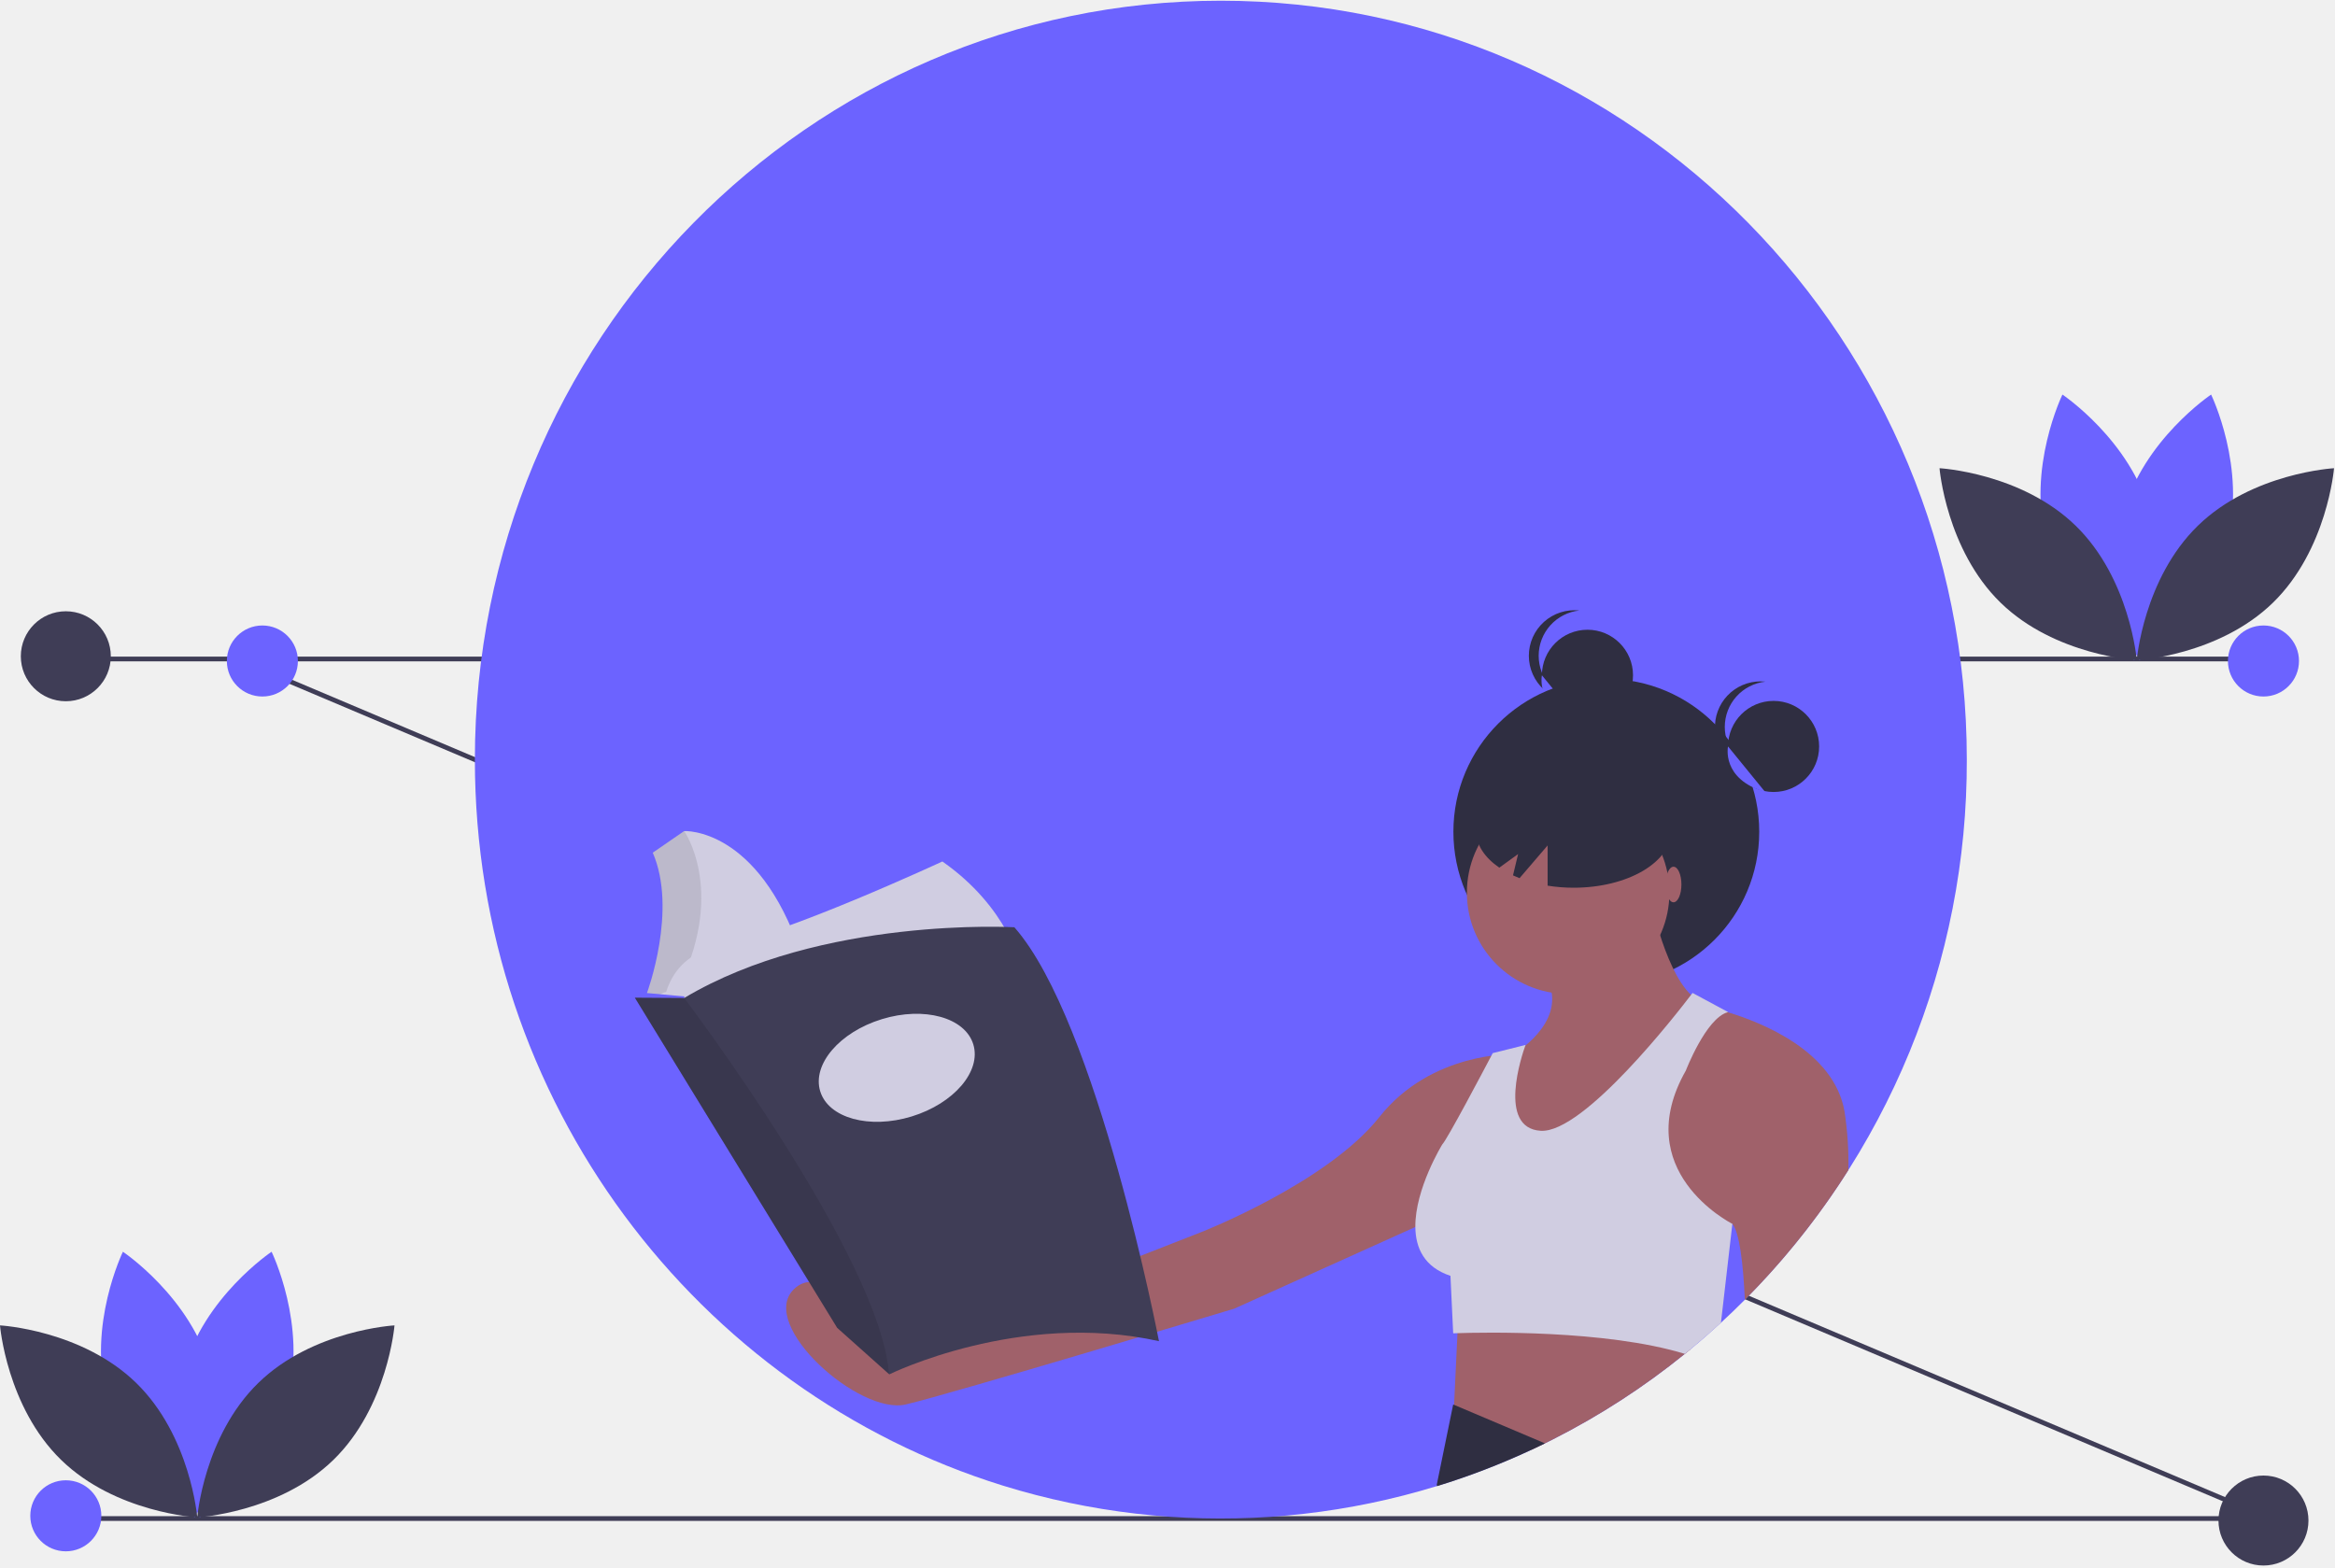
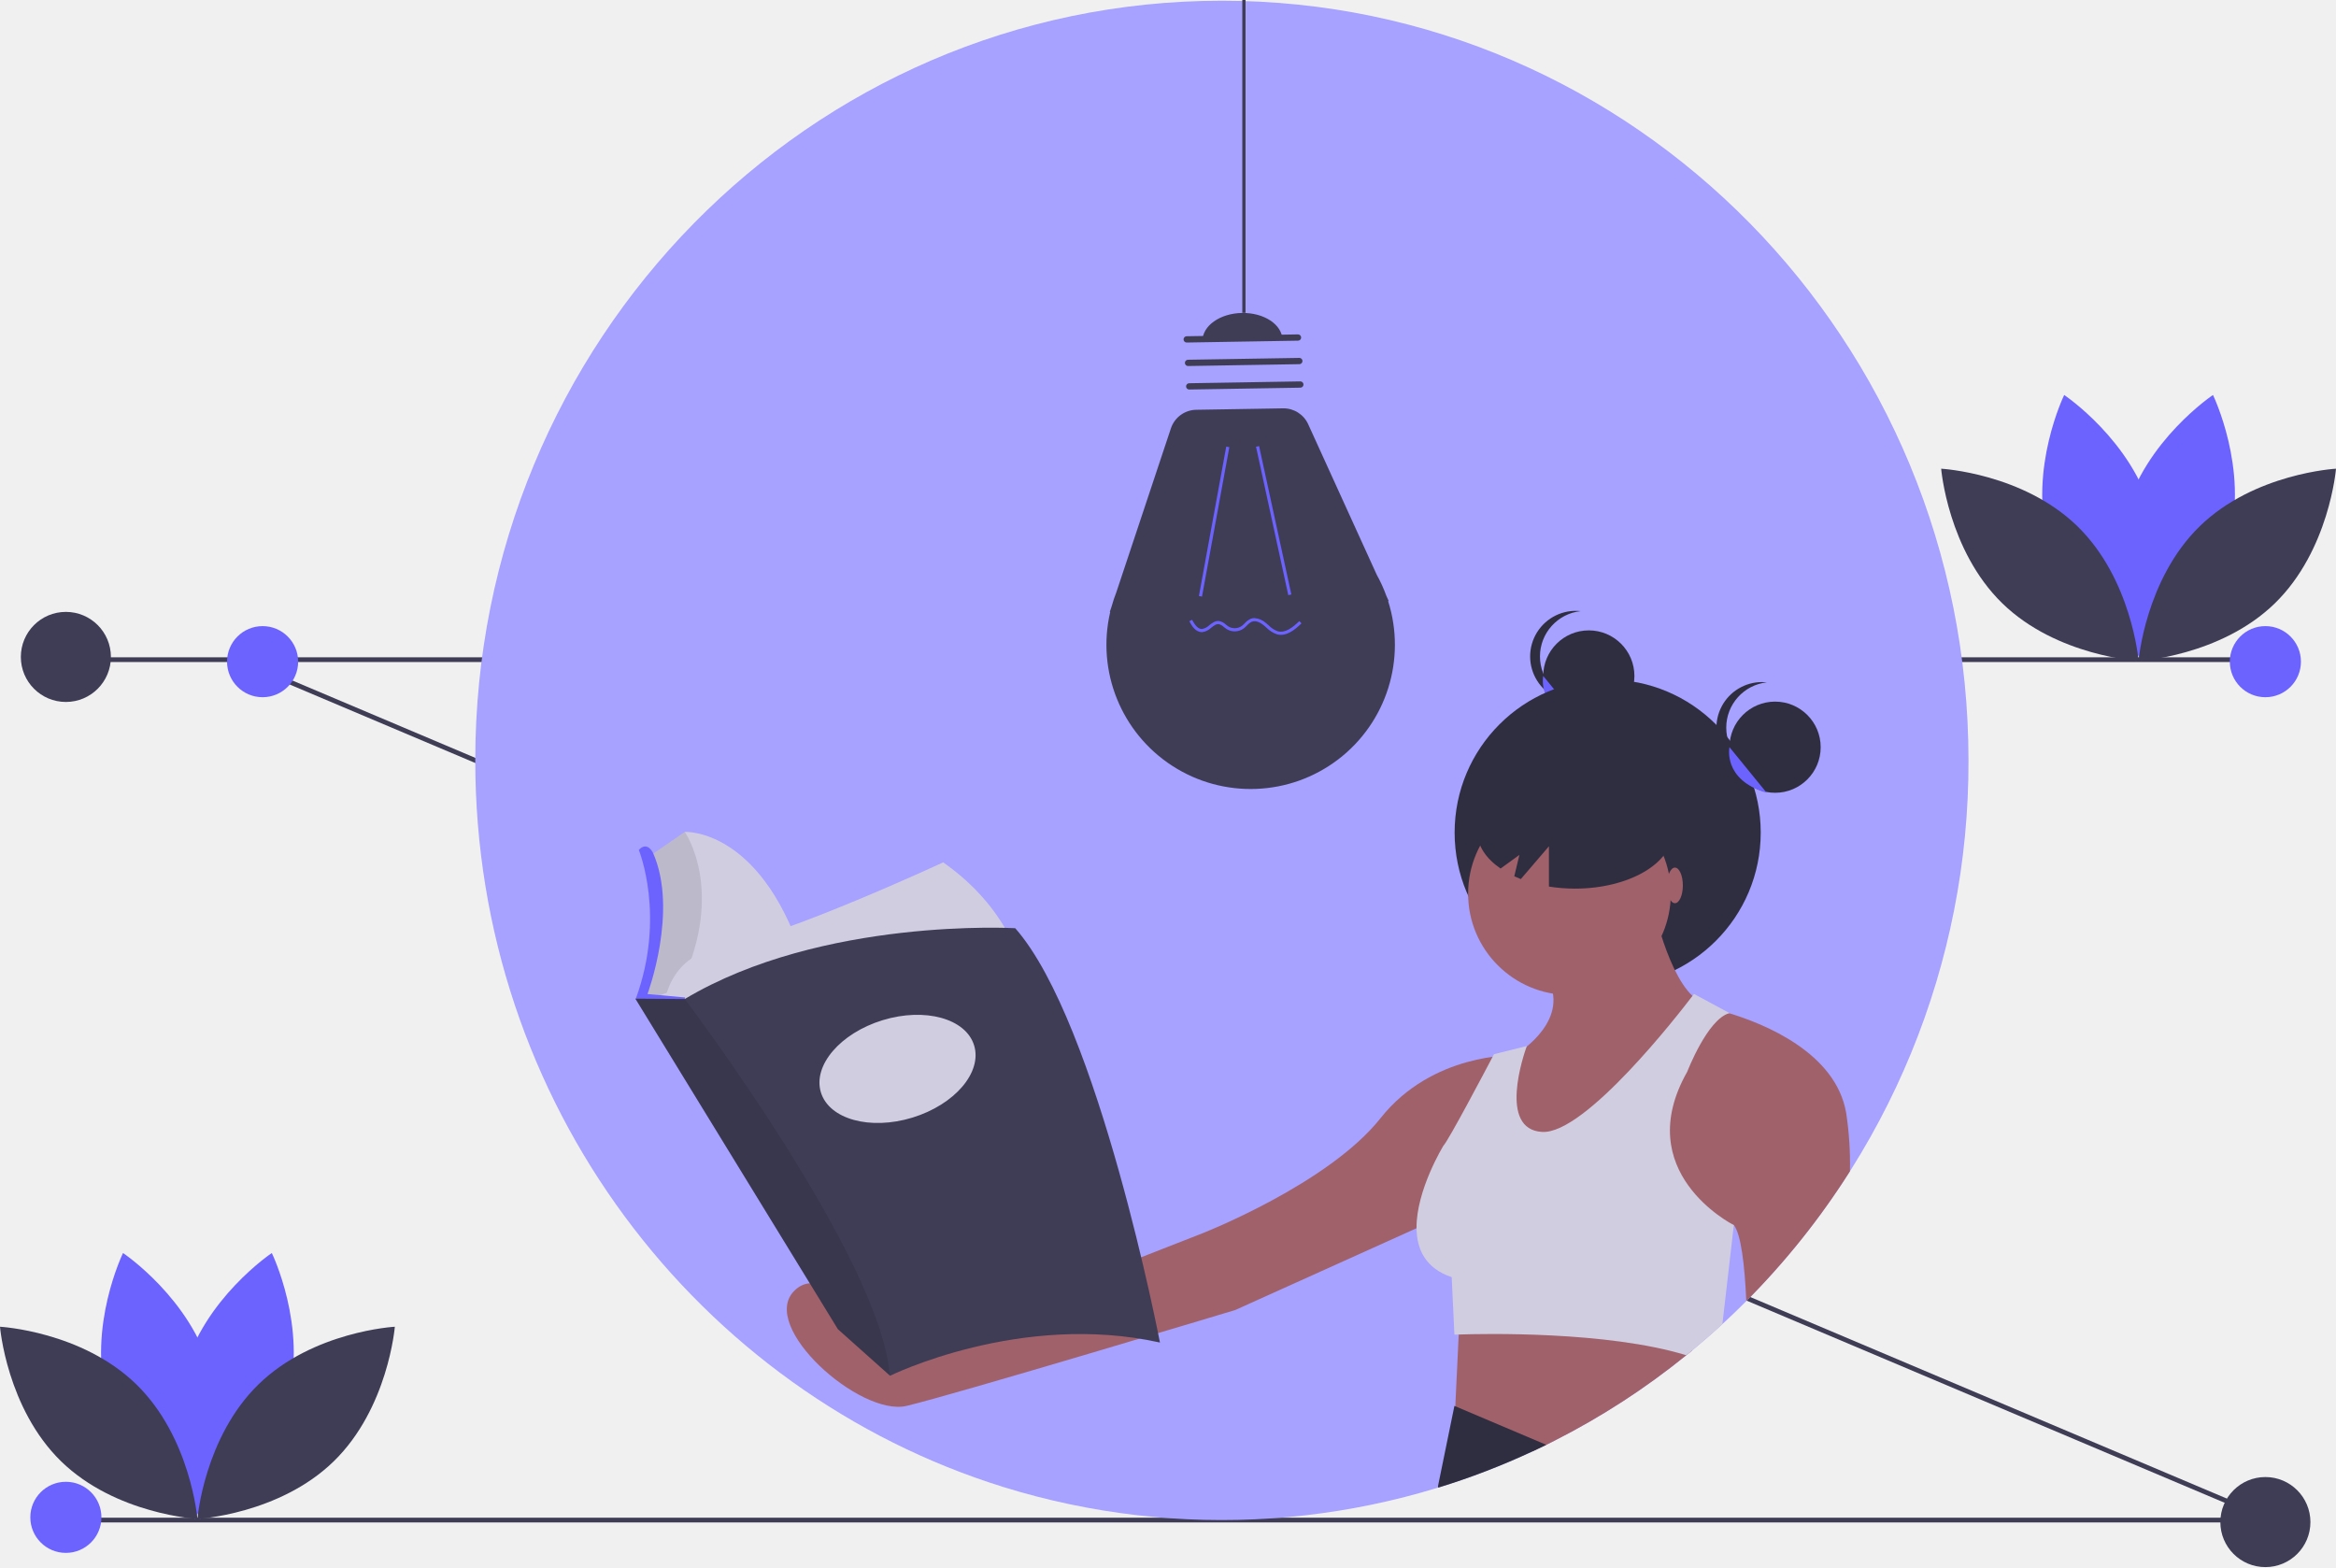
- <svg xmlns="http://www.w3.org/2000/svg" width="986" height="662" viewBox="0 0 986 662" fill="none">
-   <g clip-path="url(#clip0)">
-     <path d="M956.524 640.305H27.524V642.305H956.524V640.305Z" fill="#3F3D56" />
-     <path d="M100.593 277.472L99.814 279.314L955.457 641.138L956.235 639.296L100.593 277.472Z" fill="#3F3D56" />
-     <path d="M956.524 277.305H27.524V279.305H956.524V277.305Z" fill="#3F3D56" />
-     <path d="M830.524 320.805C830.653 363.12 822.441 405.046 806.358 444.187C790.275 483.327 766.637 518.914 736.794 548.915C733.504 552.225 730.141 555.458 726.704 558.615C722.564 562.435 718.318 566.138 713.964 569.725C713.134 570.415 712.304 571.095 711.464 571.765C694.267 585.701 675.644 597.779 655.904 607.795C654.734 608.385 653.564 608.975 652.384 609.555C650.514 610.475 648.624 611.375 646.734 612.255C576.77 644.812 497.205 650.211 423.484 627.405C294.414 587.345 200.524 465.235 200.524 320.805C200.524 143.795 341.554 0.305 515.524 0.305C689.494 0.305 830.524 143.795 830.524 320.805Z" fill="#6C63FF" />
-     <path d="M517.368 188.423L505.837 251.457L507.139 251.695L518.669 188.661L517.368 188.423Z" fill="#6C63FF" />
-     <path d="M531.224 188.191L529.932 188.472L543.544 251.089L544.836 250.808L531.224 188.191Z" fill="#6C63FF" />
-     <path d="M529.207 260.766C531.048 260.891 532.791 261.636 534.153 262.88C534.502 263.169 534.845 263.472 535.189 263.775C536.277 264.911 537.609 265.783 539.086 266.325C542.317 267.207 545.508 264.652 548.201 262.035L549.123 262.984C546.162 265.861 542.614 268.659 538.737 267.602C537.063 267.012 535.548 266.042 534.313 264.767C533.979 264.472 533.647 264.178 533.309 263.897C532.204 262.981 530.069 261.554 528.171 262.294C527.383 262.678 526.683 263.219 526.111 263.883C525.669 264.348 525.191 264.779 524.682 265.17C523.64 265.909 522.402 266.324 521.125 266.362C519.847 266.4 518.587 266.06 517.503 265.383C517.113 265.123 516.738 264.842 516.379 264.541C515.791 263.957 515.058 263.54 514.256 263.332C513.131 263.174 512.11 263.977 511.027 264.825C510.004 265.82 508.695 266.471 507.284 266.685C507.236 266.687 507.188 266.689 507.14 266.69C504.504 266.734 502.832 264.097 501.798 262.093L502.974 261.486C504.379 264.211 505.734 265.453 507.214 265.364C508.348 265.146 509.391 264.597 510.211 263.785C511.462 262.802 512.758 261.787 514.438 262.022C515.484 262.249 516.445 262.766 517.211 263.513C517.533 263.783 517.869 264.036 518.218 264.27C519.079 264.797 520.076 265.062 521.085 265.032C522.095 265.002 523.074 264.678 523.902 264.101C524.356 263.75 524.782 263.364 525.176 262.948C525.872 262.149 526.728 261.506 527.69 261.062C528.174 260.873 528.688 260.773 529.207 260.766V260.766Z" fill="#6C63FF" />
-     <path d="M940.42 228.67C932.038 259.656 903.327 278.846 903.327 278.846C903.327 278.846 888.207 247.799 896.589 216.813C904.971 185.827 933.682 166.637 933.682 166.637C933.682 166.637 948.803 197.685 940.42 228.67Z" fill="#6C63FF" />
-     <path d="M864.166 228.67C872.548 259.656 901.259 278.846 901.259 278.846C901.259 278.846 916.38 247.799 907.998 216.813C899.615 185.827 870.905 166.637 870.905 166.637C870.905 166.637 855.784 197.685 864.166 228.67Z" fill="#6C63FF" />
-     <path d="M876.483 222.011C899.484 244.402 902.293 278.821 902.293 278.821C902.293 278.821 867.811 276.938 844.81 254.548C821.809 232.157 819 197.738 819 197.738C819 197.738 853.482 199.621 876.483 222.011Z" fill="#3F3D56" />
-     <path d="M928.104 222.011C905.103 244.402 902.293 278.821 902.293 278.821C902.293 278.821 936.776 276.938 959.777 254.548C982.777 232.157 985.587 197.738 985.587 197.738C985.587 197.738 951.104 199.621 928.104 222.011Z" fill="#3F3D56" />
-     <path d="M121.42 590.67C113.038 621.656 84.327 640.846 84.327 640.846C84.327 640.846 69.207 609.799 77.589 578.813C85.971 547.827 114.682 528.637 114.682 528.637C114.682 528.637 129.803 559.685 121.42 590.67Z" fill="#6C63FF" />
-     <path d="M45.166 590.67C53.548 621.656 82.259 640.846 82.259 640.846C82.259 640.846 97.38 609.799 88.998 578.813C80.615 547.827 51.904 528.637 51.904 528.637C51.904 528.637 36.784 559.685 45.166 590.67Z" fill="#6C63FF" />
-     <path d="M57.483 584.011C80.484 606.401 83.293 640.821 83.293 640.821C83.293 640.821 48.811 638.938 25.81 616.547C2.809 594.157 0 559.738 0 559.738C0 559.738 34.482 561.621 57.483 584.011Z" fill="#3F3D56" />
-     <path d="M109.104 584.011C86.103 606.401 83.293 640.821 83.293 640.821C83.293 640.821 117.776 638.938 140.777 616.547C163.777 594.157 166.587 559.738 166.587 559.738C166.587 559.738 132.104 561.621 109.104 584.011Z" fill="#3F3D56" />
-     <path d="M670.342 304.423C680.965 304.423 689.576 295.812 689.576 285.189C689.576 274.566 680.965 265.954 670.342 265.954C659.719 265.954 651.107 274.566 651.107 285.189C651.107 295.812 659.719 304.423 670.342 304.423Z" fill="#2F2E41" />
-     <path d="M649.734 276.945C649.735 272.201 651.488 267.625 654.658 264.096C657.828 260.566 662.191 258.333 666.908 257.825C664.221 257.531 661.504 257.807 658.931 258.634C656.359 259.461 653.99 260.821 651.978 262.625C649.966 264.429 648.357 266.637 647.255 269.104C646.154 271.571 645.584 274.243 645.584 276.945C645.584 279.647 646.154 282.319 647.255 284.787C648.357 287.254 649.966 289.462 651.978 291.266C653.99 293.069 656.359 294.429 658.931 295.256C661.504 296.084 664.221 296.359 666.908 296.066C662.191 295.558 657.828 293.324 654.658 289.795C651.488 286.266 649.735 281.689 649.734 276.945V276.945Z" fill="#2F2E41" />
-     <path d="M651.108 285.189C651.108 285.189 648.12 298.928 666.788 304.423L651.108 285.189Z" fill="#6C63FF" />
-     <path d="M678.297 415.838C713.96 415.838 742.87 386.927 742.87 351.265C742.87 315.603 713.96 286.692 678.297 286.692C642.635 286.692 613.725 315.603 613.725 351.265C613.725 386.927 642.635 415.838 678.297 415.838Z" fill="#2F2E41" />
-     <path d="M713.965 569.725C713.135 570.415 712.305 571.095 711.465 571.765C694.268 585.701 675.644 597.779 655.905 607.795C654.735 608.385 653.565 608.975 652.385 609.555C650.515 610.475 648.625 611.375 646.735 612.255L613.635 601.225L614.015 593.295V593.265L615.455 563.025L615.945 552.685L713.965 569.725Z" fill="#A0616A" />
-     <path d="M652.385 609.555C650.515 610.475 648.625 611.375 646.735 612.255C633.805 618.3 620.469 623.436 606.825 627.625C606.755 627.425 606.715 627.216 606.705 627.005L613.635 593.135L614.015 593.295L652.385 609.555Z" fill="#2F2E41" />
-     <path d="M662.178 419.774C685.795 419.774 704.94 400.628 704.94 377.012C704.94 353.395 685.795 334.25 662.178 334.25C638.562 334.25 619.417 353.395 619.417 377.012C619.417 400.628 638.562 419.774 662.178 419.774Z" fill="#A0616A" />
-     <path d="M696.85 379.323C696.85 379.323 703.784 413.995 716.497 422.085L645.998 505.297L619.417 479.871L639.064 445.199C639.064 445.199 661.023 432.487 654.088 415.151L696.85 379.323Z" fill="#A0616A" />
-     <path d="M780.515 494.155C767.984 513.949 753.323 532.312 736.795 548.915C736.085 533.415 734.545 520.635 731.525 516.855C731.517 516.854 731.51 516.85 731.505 516.845L694.535 505.295C694.535 505.295 702.625 429.015 722.275 425.555C722.275 425.555 725.125 426.135 729.555 427.475C743.835 431.775 774.495 443.895 778.905 469.465C780.159 477.632 780.698 485.894 780.515 494.155V494.155Z" fill="#A0616A" />
-     <path d="M639.064 445.2C639.064 445.2 604.392 444.044 582.433 471.781C560.475 499.519 507.311 520.322 507.311 520.322L374.403 572.329C374.403 572.329 350.133 529.568 335.109 544.592C320.084 559.616 362.846 597.755 382.493 593.132C402.141 588.509 521.18 552.682 521.18 552.682L615.949 509.92L639.064 445.2Z" fill="#A0616A" />
-     <path d="M731.525 516.855L726.705 558.615C722.565 562.435 718.318 566.138 713.965 569.725C713.135 570.415 712.305 571.095 711.465 571.765C678.095 561.535 625.805 562.675 615.455 563.025C614.275 563.055 613.635 563.085 613.635 563.085L612.485 538.815C601.395 535.125 597.755 527.055 597.655 518.175C597.485 502.075 609.015 483.335 609.015 483.335C611.085 481.265 626.555 451.935 629.755 445.855C630.125 445.145 630.335 444.755 630.335 444.755L644.205 441.295C644.205 441.295 644.165 441.405 644.085 441.605C642.845 445.075 632.065 476.465 650.625 477.555C668.885 478.635 708.605 427.355 714.075 420.165C714.485 419.625 714.705 419.335 714.705 419.335L729.735 427.425C729.675 427.445 729.615 427.455 729.555 427.475C720.375 430.025 711.875 452.135 711.875 452.135C687.905 494.375 730.455 516.315 731.505 516.845C731.51 516.851 731.517 516.854 731.525 516.855Z" fill="#D0CDE1" />
-     <path d="M664.502 326.818C641.738 326.818 623.285 337.583 623.285 350.861C623.285 356.803 626.994 362.233 633.117 366.428L641.052 360.679L638.894 369.685C639.789 370.1 640.703 370.502 641.657 370.873L653.511 357.044V374.033C657.145 374.615 660.821 374.907 664.502 374.904C687.265 374.904 705.718 364.14 705.718 350.861C705.718 337.583 687.265 326.818 664.502 326.818Z" fill="#2F2E41" />
-     <path d="M748.931 334.472C759.554 334.472 768.166 325.86 768.166 315.238C768.166 304.615 759.554 296.003 748.931 296.003C738.308 296.003 729.697 304.615 729.697 315.238C729.697 325.86 738.308 334.472 748.931 334.472Z" fill="#2F2E41" />
-     <path d="M728.323 306.994C728.323 302.25 730.077 297.674 733.247 294.144C736.417 290.615 740.78 288.382 745.496 287.873C744.812 287.799 744.124 287.761 743.435 287.76C740.82 287.756 738.232 288.286 735.828 289.316C733.425 290.347 731.257 291.856 729.456 293.753C727.656 295.65 726.262 297.894 725.358 300.348C724.454 302.802 724.061 305.415 724.201 308.026C724.341 310.638 725.013 313.193 726.174 315.536C727.335 317.879 728.962 319.961 730.956 321.654C732.949 323.347 735.266 324.616 737.766 325.383C740.266 326.15 742.897 326.399 745.496 326.115C740.78 325.607 736.417 323.373 733.247 319.844C730.077 316.315 728.323 311.738 728.323 306.994V306.994Z" fill="#2F2E41" />
-     <path d="M729.697 315.238C729.697 315.238 726.71 328.976 745.377 334.472L729.697 315.238Z" fill="#6C63FF" />
-     <path d="M706.674 381.057C708.518 381.057 710.012 377.693 710.012 373.544C710.012 369.396 708.518 366.032 706.674 366.032C704.83 366.032 703.335 369.396 703.335 373.544C703.335 377.693 704.83 381.057 706.674 381.057Z" fill="#A0616A" />
-     <path d="M338.182 402.607L287.504 414.885L287.339 414.924L281.83 419.911L280.245 421.345L276.846 420.729L270.829 419.641L275.022 405.489L275.808 378.496L272.925 361.985L288.912 350.978C288.912 350.978 320.098 349.144 338.182 402.607Z" fill="#D0CDE1" />
-     <path opacity="0.1" d="M287.504 414.885C286.818 416.35 288.256 415.383 287.47 416.89L280.132 419.248L276.846 420.729L270.829 419.641L275.022 405.489L275.808 378.496L272.925 361.985L288.912 350.978C288.912 350.978 306.07 375.278 287.504 414.885Z" fill="black" />
-     <path d="M397.934 363.82C397.934 363.82 331.367 394.744 304.374 399.462C277.38 404.179 279.739 431.173 279.739 431.173L430.955 407.586C430.955 407.586 425.714 383.213 397.934 363.82Z" fill="#D0CDE1" />
-     <path d="M269.518 358.578C269.518 358.578 281.049 386.62 268.208 421.476L283.146 428.29L288.911 421.476L289.042 420.821L273.187 419.379C273.187 419.379 286.291 384.261 275.546 359.889C275.546 359.889 273.187 354.647 269.518 358.578Z" fill="#6C63FF" />
-     <path d="M489.398 566.402C430.431 553.299 375.527 580.423 375.527 580.423L375.377 580.29L353.513 560.768L268.077 421.345L288.911 421.476C346.83 386.882 428.335 391.599 428.335 391.599C463.452 431.435 489.398 566.402 489.398 566.402Z" fill="#3F3D56" />
-     <path opacity="0.1" d="M375.377 580.29L353.513 560.768L268.077 421.345L288.911 421.476C288.911 421.476 371.952 531.151 375.377 580.29Z" fill="black" />
-     <path d="M384.973 471.504C402.824 466.029 414.473 452.392 410.993 441.045C407.513 429.698 390.221 424.938 372.37 430.414C354.52 435.889 342.87 449.526 346.351 460.872C349.831 472.219 367.123 476.979 384.973 471.504Z" fill="#D0CDE1" />
-     <path d="M27.794 296.152C38.287 296.152 46.794 287.646 46.794 277.152C46.794 266.659 38.287 258.152 27.794 258.152C17.3 258.152 8.793 266.659 8.793 277.152C8.793 287.646 17.3 296.152 27.794 296.152Z" fill="#3F3D56" />
-     <path d="M955.793 661.152C966.287 661.152 974.793 652.646 974.793 642.152C974.793 631.659 966.287 623.152 955.793 623.152C945.3 623.152 936.793 631.659 936.793 642.152C936.793 652.646 945.3 661.152 955.793 661.152Z" fill="#3F3D56" />
-     <path d="M110.793 294.152C119.078 294.152 125.793 287.437 125.793 279.152C125.793 270.868 119.078 264.152 110.793 264.152C102.509 264.152 95.793 270.868 95.793 279.152C95.793 287.437 102.509 294.152 110.793 294.152Z" fill="#6C63FF" />
-     <path d="M955.793 294.152C964.078 294.152 970.793 287.437 970.793 279.152C970.793 270.868 964.078 264.152 955.793 264.152C947.509 264.152 940.793 270.868 940.793 279.152C940.793 287.437 947.509 294.152 955.793 294.152Z" fill="#6C63FF" />
-     <path d="M27.794 655.152C36.078 655.152 42.794 648.437 42.794 640.152C42.794 631.868 36.078 625.152 27.794 625.152C19.509 625.152 12.793 631.868 12.793 640.152C12.793 648.437 19.509 655.152 27.794 655.152Z" fill="#6C63FF" />
-   </g>
-   <defs>
-     <clipPath id="clip0">
-       <rect width="985.587" height="661.152" fill="white" />
-     </clipPath>
-   </defs>
+ <svg xmlns="http://www.w3.org/2000/svg" id="a0f4c522-d0e8-404b-95f8-59a6be9d5f61" data-name="Layer 1" width="985.587" height="661.152" viewBox="0 0 985.587 661.152">
+   <rect x="27.525" y="640.305" width="929" height="2" fill="#3f3d56" />
+   <rect x="634.231" y="123.652" width="2" height="929" transform="translate(-261.0931 815.3039) rotate(-67.07803)" fill="#3f3d56" />
+   <rect x="27.525" y="277.305" width="929" height="2" fill="#3f3d56" />
+   <path d="M937.731,449.652a322.068,322.068,0,0,1-93.73,228.11q-4.935,4.965-10.09,9.7-6.21,5.73-12.74,11.11c-.83.69-1.66,1.37-2.5,2.04a313.731,313.731,0,0,1-55.56,36.03c-1.17.59-2.34,1.18-3.52,1.76-1.87.92-3.76,1.82-5.65,2.7a311.18,311.18,0,0,1-223.25,15.15c-129.07-40.06-222.96-162.17-222.96-306.6,0-177.01,141.03-320.5,315-320.5S937.731,272.642,937.731,449.652Z" transform="translate(-107.2066 -128.8475)" fill="#a7a1ff" />
+   <path d="M692.866,382.419l.25-.01-.987-2.166a60.492,60.492,0,0,0-4.049-8.891L659.145,307.822a11.443,11.443,0,0,0-10.604-6.698l-36.644.61a11.443,11.443,0,0,0-10.666,7.826l-23.036,69.188a60.396,60.396,0,0,0-1.971,5.918l-.782,2.349.184-.007a60.852,60.852,0,1,0,117.24-4.589Z" transform="translate(-107.2066 -128.8475)" fill="#3f3d56" />
+   <rect x="587.42" y="348.245" width="64.08" height="1.323" transform="translate(57.5742 766.6238) rotate(-79.63351)" fill="#6c63ff" />
+   <rect x="643.929" y="316.448" width="1.323" height="64.08" transform="translate(-166.5223 16.03118) rotate(-12.26435)" fill="#6c63ff" />
+   <path d="M607.904,270.709l46.955-.782a1.323,1.323,0,0,1,.044,2.645l-46.955.782a1.323,1.323,0,1,1-.044-2.645Z" transform="translate(-107.2066 -128.8475)" fill="#3f3d56" />
+   <path d="M608.4,280.624l46.955-.782a1.323,1.323,0,1,1,.044,2.645l-46.955.782a1.323,1.323,0,0,1-.044-2.645Z" transform="translate(-107.2066 -128.8475)" fill="#3f3d56" />
+   <path d="M608.896,290.538l46.955-.782a1.323,1.323,0,0,1,.044,2.645l-46.955.782a1.323,1.323,0,0,1-.044-2.645Z" transform="translate(-107.2066 -128.8475)" fill="#3f3d56" />
+   <path d="M631.224,260.884c-9.314.155-16.778,5.472-16.671,11.875l33.728-.562C648.175,265.793,640.538,260.728,631.224,260.884Z" transform="translate(-107.2066 -128.8475)" fill="#3f3d56" />
+   <path d="M636.414,389.614a8.149,8.149,0,0,1,4.946,2.113c.348.289.691.592,1.035.896a10.33,10.33,0,0,0,3.897,2.55c3.232.882,6.422-1.674,9.115-4.29l.922.948c-2.961,2.877-6.509,5.675-10.386,4.618a11.464,11.464,0,0,1-4.425-2.835c-.333-.295-.666-.589-1.004-.869-1.105-.917-3.24-2.343-5.138-1.603a6.442,6.442,0,0,0-2.06,1.589,12.313,12.313,0,0,1-1.429,1.287,6.478,6.478,0,0,1-7.179.214,12.796,12.796,0,0,1-1.124-.842,4.688,4.688,0,0,0-2.124-1.209c-1.124-.158-2.146.645-3.228,1.493a6.84,6.84,0,0,1-3.743,1.86c-.048.002-.096.004-.144.005-2.636.044-4.308-2.593-5.342-4.597l1.176-.606c1.405,2.725,2.76,3.967,4.24,3.877a5.816,5.816,0,0,0,2.996-1.579c1.252-.982,2.548-1.998,4.227-1.763a5.721,5.721,0,0,1,2.774,1.491,11.655,11.655,0,0,0,1.006.757,5.198,5.198,0,0,0,5.685-.169,11.166,11.166,0,0,0,1.273-1.153,7.515,7.515,0,0,1,2.514-1.886A4.349,4.349,0,0,1,636.414,389.614Z" transform="translate(-107.2066 -128.8475)" fill="#6c63ff" />
+   <rect x="524.134" width="1.375" height="131.982" fill="#3f3d56" />
+   <path d="M1047.627,357.518c-8.382,30.986-37.093,50.176-37.093,50.176s-15.121-31.047-6.738-62.033,37.093-50.176,37.093-50.176S1056.009,326.532,1047.627,357.518Z" transform="translate(-107.2066 -128.8475)" fill="#6c63ff" />
+   <path d="M971.373,357.518c8.382,30.986,37.093,50.176,37.093,50.176s15.121-31.047,6.738-62.033-37.093-50.176-37.093-50.176S962.991,326.532,971.373,357.518Z" transform="translate(-107.2066 -128.8475)" fill="#6c63ff" />
+   <path d="M983.69,350.859C1006.691,373.249,1009.5,407.668,1009.5,407.668s-34.482-1.883-57.483-24.273-25.81-56.81-25.81-56.81S960.689,328.468,983.69,350.859Z" transform="translate(-107.2066 -128.8475)" fill="#3f3d56" />
+   <path d="M1035.31,350.859C1012.309,373.249,1009.5,407.668,1009.5,407.668s34.482-1.883,57.483-24.273,25.81-56.81,25.81-56.81S1058.311,328.468,1035.31,350.859Z" transform="translate(-107.2066 -128.8475)" fill="#3f3d56" />
+   <path d="M228.627,719.518c-8.382,30.986-37.093,50.176-37.093,50.176s-15.121-31.047-6.738-62.033,37.093-50.176,37.093-50.176S237.009,688.532,228.627,719.518Z" transform="translate(-107.2066 -128.8475)" fill="#6c63ff" />
+   <path d="M152.373,719.518c8.382,30.986,37.093,50.176,37.093,50.176s15.121-31.047,6.738-62.033-37.093-50.176-37.093-50.176S143.991,688.532,152.373,719.518Z" transform="translate(-107.2066 -128.8475)" fill="#6c63ff" />
+   <path d="M164.69,712.859C187.691,735.249,190.5,769.668,190.5,769.668s-34.482-1.883-57.483-24.273-25.81-56.81-25.81-56.81S141.689,690.468,164.69,712.859Z" transform="translate(-107.2066 -128.8475)" fill="#3f3d56" />
+   <path d="M216.31,712.859C193.309,735.249,190.5,769.668,190.5,769.668s34.482-1.883,57.483-24.273,25.81-56.81,25.81-56.81S239.311,690.468,216.31,712.859Z" transform="translate(-107.2066 -128.8475)" fill="#3f3d56" />
+   <circle cx="670.342" cy="285.189" r="19.234" fill="#2f2e41" />
+   <path d="M756.94,405.793A19.234,19.234,0,0,1,774.114,386.672a19.234,19.234,0,1,0,0,38.241A19.234,19.234,0,0,1,756.94,405.793Z" transform="translate(-107.2066 -128.8475)" fill="#2f2e41" />
+   <path d="M758.314,414.036s-2.987,13.739,15.68,19.234Z" transform="translate(-107.2066 -128.8475)" fill="#6c63ff" />
+   <circle cx="678.297" cy="351.265" r="64.573" fill="#2f2e41" />
+   <path d="M821.171,698.572c-.83.69-1.66,1.37-2.5,2.04a313.731,313.731,0,0,1-55.56,36.03c-1.17.59-2.34,1.18-3.52,1.76-1.87.92-3.76,1.82-5.65,2.7l-33.1-11.03.38-7.93v-.03l1.44-30.24.49-10.34Z" transform="translate(-107.2066 -128.8475)" fill="#a0616a" />
+   <path d="M759.591,738.402c-1.87.92-3.76,1.82-5.65,2.7a306.938,306.938,0,0,1-39.91,15.37,2.224,2.224,0,0,1-.12-.62l6.93-33.87.38.16Z" transform="translate(-107.2066 -128.8475)" fill="#2f2e41" />
+   <circle cx="662.178" cy="377.012" r="42.762" fill="#a0616a" />
+   <path d="M804.057,508.171s6.934,34.672,19.647,42.762l-70.499,83.212-26.582-25.426,19.647-34.672s21.959-12.713,15.024-30.049Z" transform="translate(-107.2066 -128.8475)" fill="#a0616a" />
+   <path d="M887.721,623.002a320.875,320.875,0,0,1-43.72,54.76c-.71-15.5-2.25-28.28-5.27-32.06a.031.031,0,0,1-.02-.01l-36.97-11.55s8.09-76.28,27.74-79.74c0,0,2.85.58,7.28,1.92,14.28,4.3,44.94,16.42,49.35,41.99A141.926,141.926,0,0,1,887.721,623.002Z" transform="translate(-107.2066 -128.8475)" fill="#a0616a" />
+   <path d="M746.271,574.047s-34.672-1.156-56.63,26.582-75.122,48.54-75.122,48.54L481.61,701.177s-24.27-42.762-39.295-27.737,27.737,53.163,47.385,48.54,138.687-40.45,138.687-40.45l94.769-42.762Z" transform="translate(-107.2066 -128.8475)" fill="#a0616a" />
+   <path d="M838.731,645.702l-4.82,41.76q-6.21,5.73-12.74,11.11c-.83.69-1.66,1.37-2.5,2.04-33.37-10.23-85.66-9.09-96.01-8.74-1.18.03-1.82.06-1.82.06l-1.15-24.27c-11.09-3.69-14.73-11.76-14.83-20.64-.17-16.1,11.36-34.84,11.36-34.84,2.07-2.07,17.54-31.4,20.74-37.48.37-.71.58-1.1.58-1.1l13.87-3.46s-.04.11-.12.31c-1.24,3.47-12.02,34.86,6.54,35.95,18.26,1.08,57.98-50.2,63.45-57.39.41-.54.63-.83.63-.83l15.03,8.09c-.06.02-.12.03-.18.05-9.18,2.55-17.68,24.66-17.68,24.66-23.97,42.24,18.58,64.18,19.63,64.71A.031.031,0,0,0,838.731,645.702Z" transform="translate(-107.2066 -128.8475)" fill="#d0cde1" />
+   <path d="M771.708,455.666c-22.763,0-41.217,10.764-41.217,24.043,0,5.941,3.709,11.371,9.832,15.566l7.935-5.749-2.158,9.007c.895.415,1.81.817,2.763,1.188l11.854-13.829v16.989a69.192,69.192,0,0,0,10.991.871c22.763,0,41.217-10.764,41.217-24.043S794.471,455.666,771.708,455.666Z" transform="translate(-107.2066 -128.8475)" fill="#2f2e41" />
+   <circle cx="748.931" cy="315.238" r="19.234" fill="#2f2e41" />
+   <path d="M835.53,435.842a19.234,19.234,0,0,1,17.174-19.121,19.429,19.429,0,0,0-2.061-.114,19.234,19.234,0,1,0,2.061,38.355A19.234,19.234,0,0,1,835.53,435.842Z" transform="translate(-107.2066 -128.8475)" fill="#2f2e41" />
+   <path d="M836.903,444.085s-2.987,13.739,15.68,19.234Z" transform="translate(-107.2066 -128.8475)" fill="#6c63ff" />
+   <ellipse cx="706.674" cy="373.545" rx="3.339" ry="7.512" fill="#a0616a" />
+   <path d="M445.388,531.454l-50.677,12.278-.165.039-5.509,4.987-1.586,1.434-3.399-.616-6.017-1.088,4.193-14.152.786-26.994-2.883-16.511,15.986-11.007S427.305,477.991,445.388,531.454Z" transform="translate(-107.2066 -128.8475)" fill="#d0cde1" />
+   <path d="M394.711,543.732c-.687,1.465.752.498-.034,2.005l-7.338,2.359-3.286,1.481-6.017-1.088,4.193-14.152.786-26.994-2.883-16.511,15.986-11.007S413.276,504.125,394.711,543.732Z" transform="translate(-107.2066 -128.8475)" opacity="0.1" />
+   <path d="M505.141,492.667s-66.567,30.925-93.56,35.642-24.635,31.711-24.635,31.711L538.162,536.433S532.921,512.061,505.141,492.667Z" transform="translate(-107.2066 -128.8475)" fill="#d0cde1" />
+   <path d="M376.725,487.426s11.531,28.042-1.31,62.898l14.938,6.814,5.766-6.814.131-.655-15.855-1.441s13.104-35.118,2.359-59.491C382.752,488.736,380.394,483.495,376.725,487.426Z" transform="translate(-107.2066 -128.8475)" fill="#6c63ff" />
+   <path d="M596.604,695.25C537.638,682.146,482.733,709.271,482.733,709.271l-.149-.134-21.865-19.522-85.436-139.423,20.835.131c57.918-34.594,139.423-29.876,139.423-29.876C570.659,560.282,596.604,695.25,596.604,695.25Z" transform="translate(-107.2066 -128.8475)" fill="#3f3d56" />
+   <path d="M482.584,709.137l-21.865-19.522-85.436-139.423,20.835.131S479.159,659.999,482.584,709.137Z" transform="translate(-107.2066 -128.8475)" opacity="0.1" />
+   <ellipse cx="485.878" cy="579.807" rx="33.807" ry="21.49" transform="translate(-255.8681 39.11836) rotate(-17.05185)" fill="#d0cde1" />
+   <circle cx="27.793" cy="277.152" r="19" fill="#3f3d56" />
+   <circle cx="955.793" cy="642.152" r="19" fill="#3f3d56" />
+   <circle cx="110.793" cy="279.152" r="15" fill="#6c63ff" />
+   <circle cx="955.793" cy="279.152" r="15" fill="#6c63ff" />
+   <circle cx="27.793" cy="640.152" r="15" fill="#6c63ff" />
</svg>
